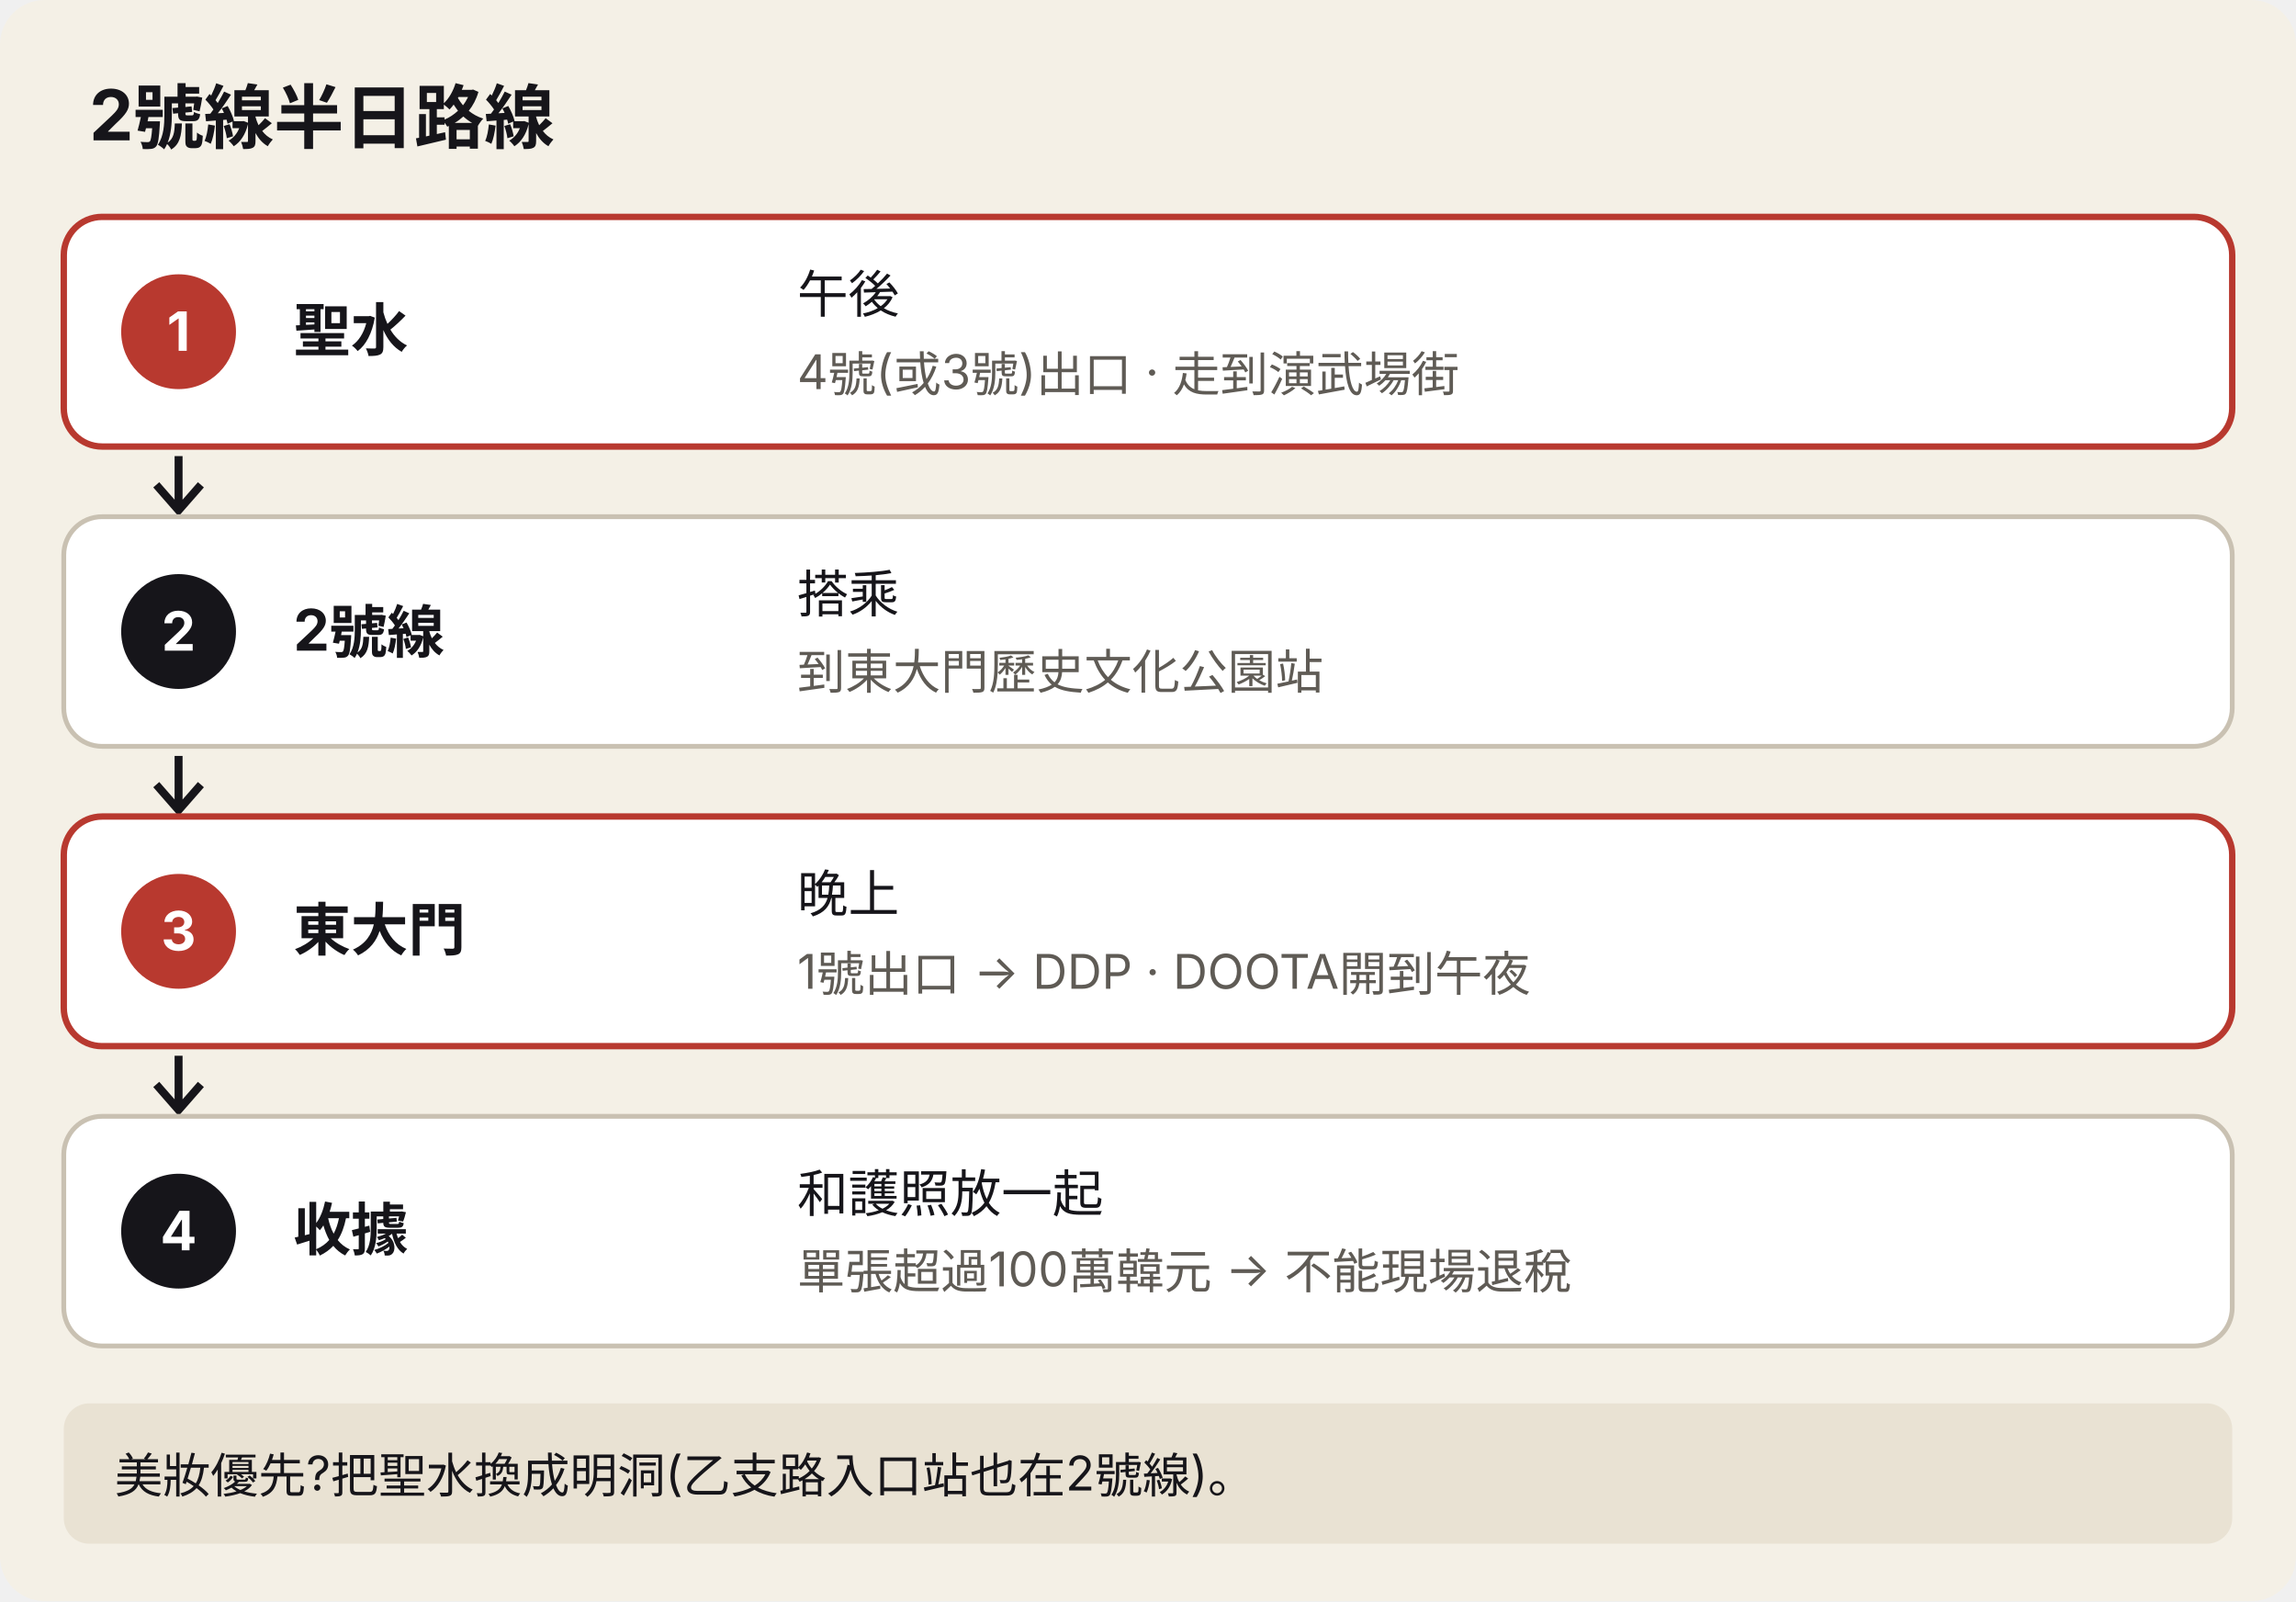
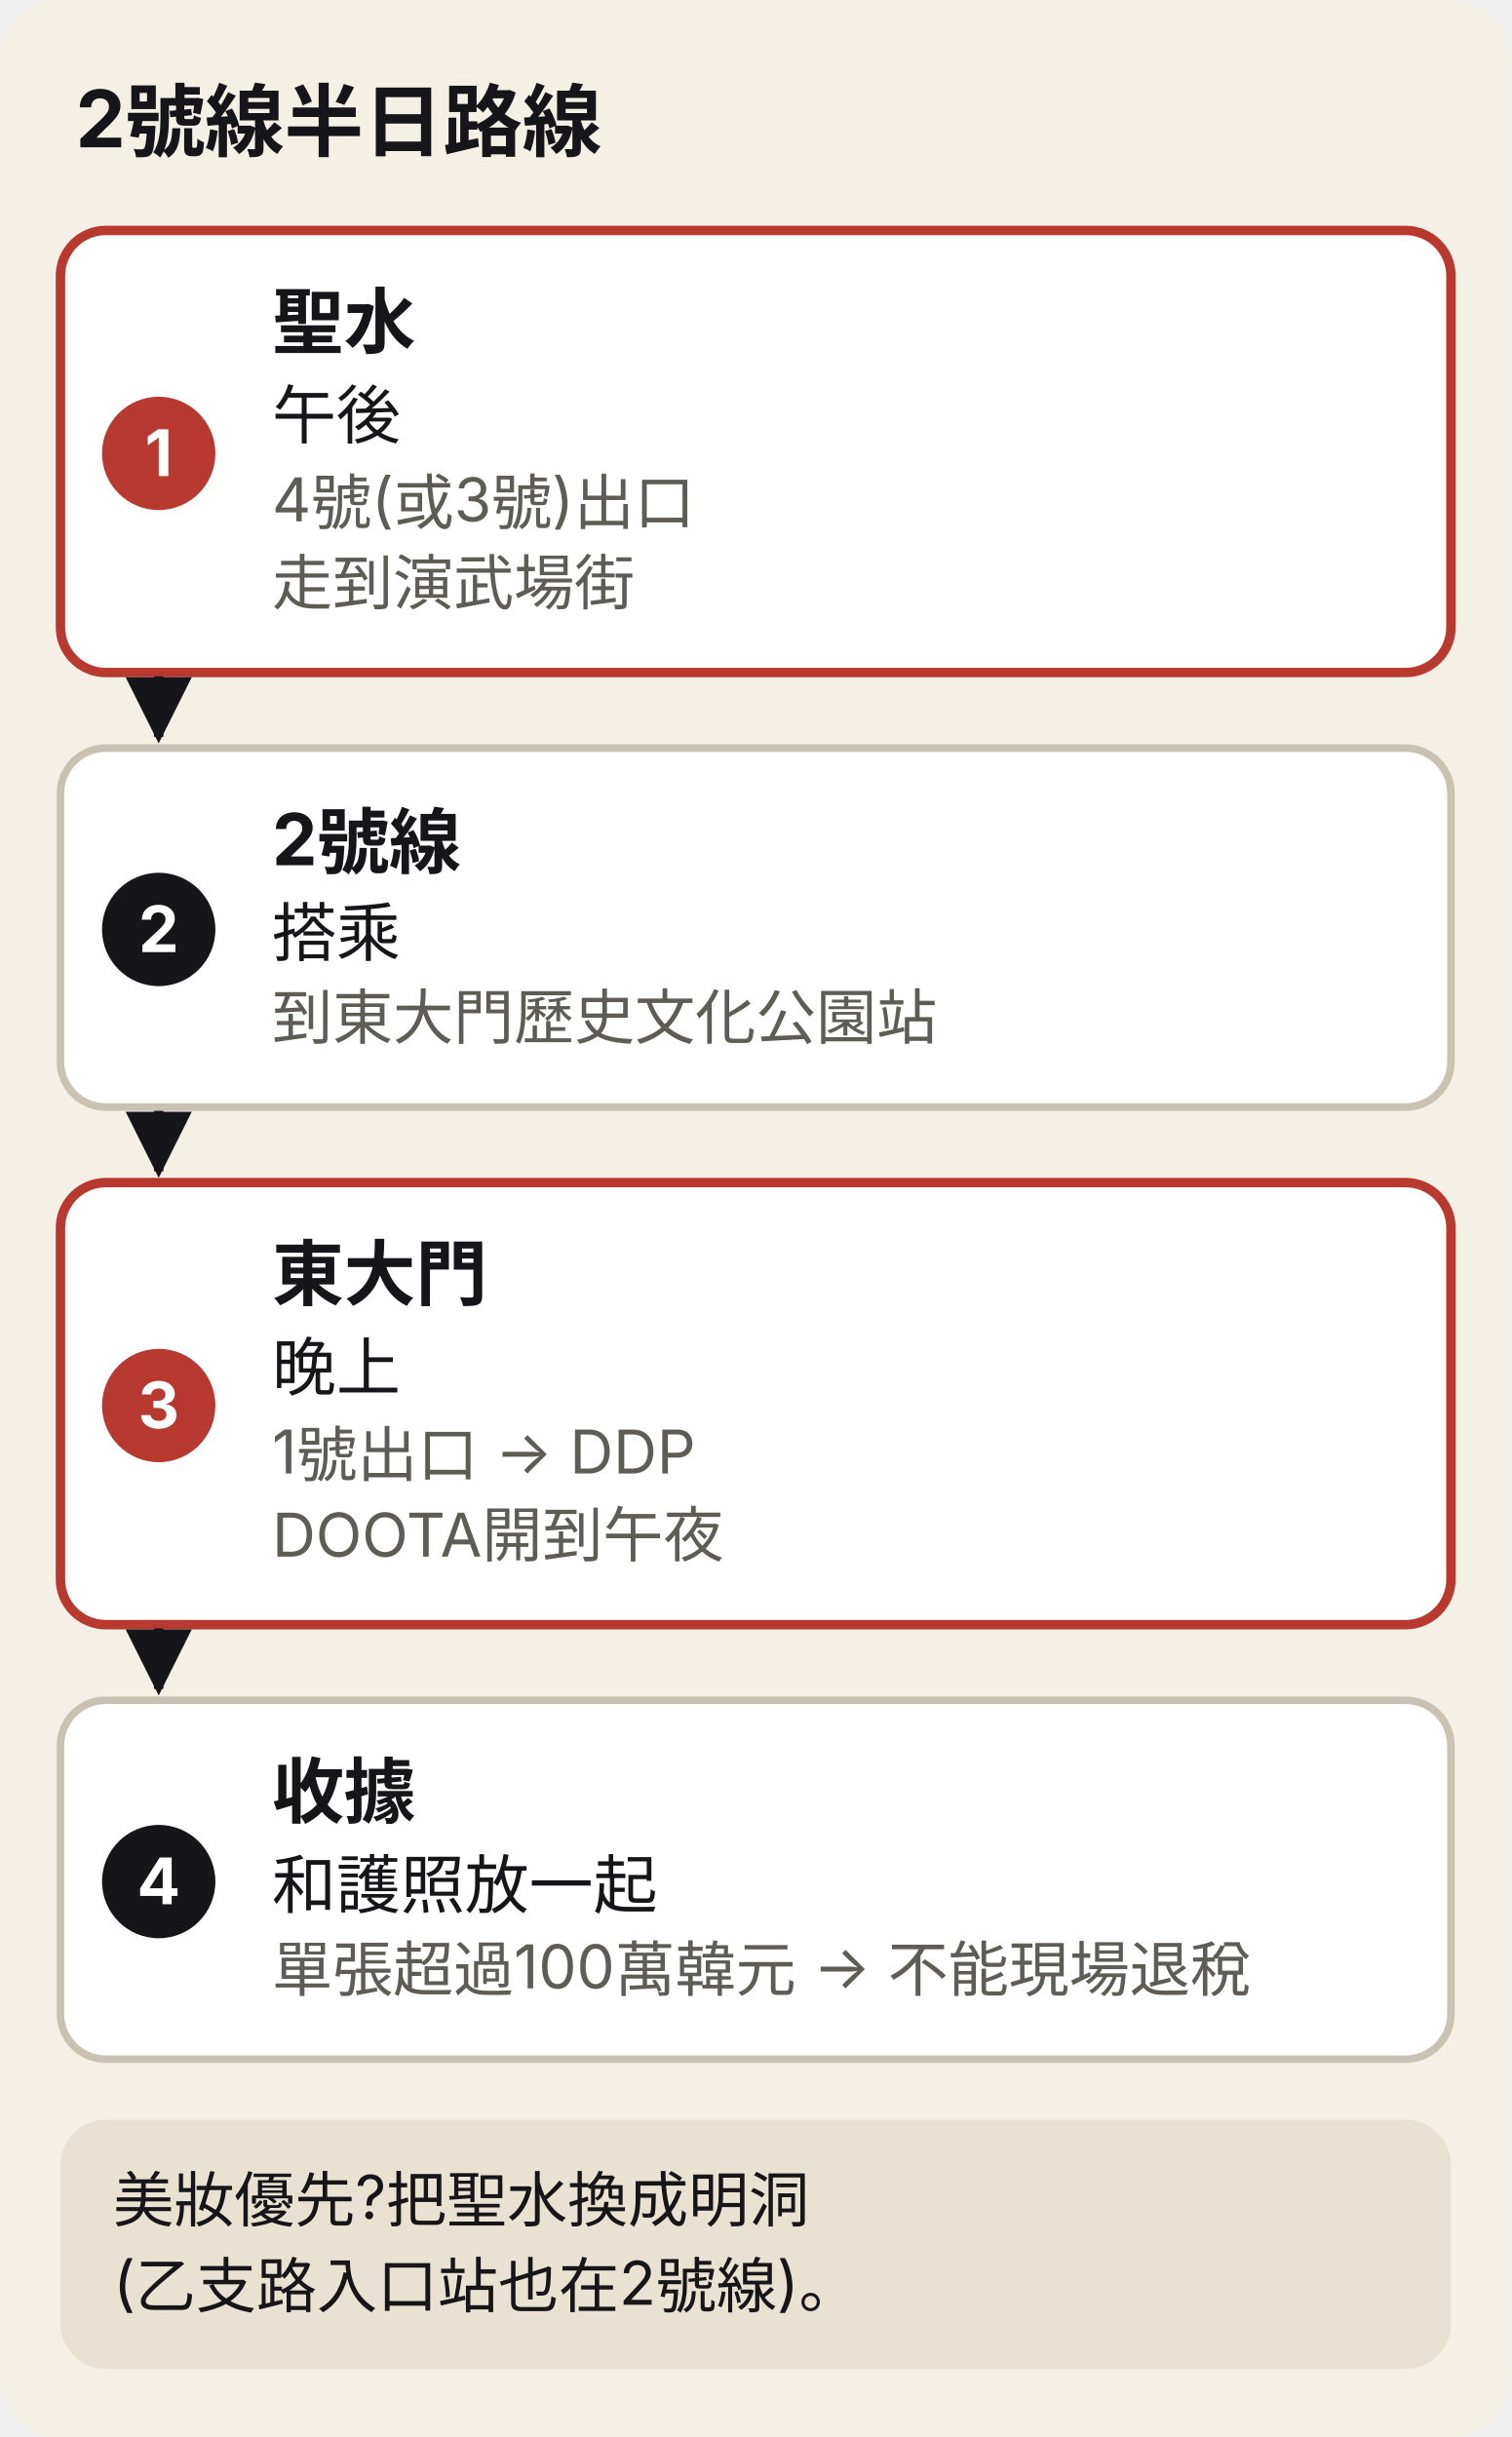
- <svg xmlns="http://www.w3.org/2000/svg" viewBox="0 0 720 502" role="img" aria-label="2號線半日路線" font-family="system-ui, -apple-system, &quot;Noto Sans KR&quot;, &quot;Noto Sans JP&quot;, &quot;Noto Sans TC&quot;, sans-serif">
-   <rect x="0" y="0" width="720" height="502" rx="14" fill="#f4f0e6" />
-   <text x="28" y="44" font-size="22" fill="#16151a" text-anchor="start" font-weight="bold">2號線半日路線</text>
-   <rect x="20" y="68" width="680" height="72" rx="12" fill="#ffffff" stroke="#b8392f" stroke-width="2" />
-   <circle cx="56" cy="104.0" r="18" fill="#b8392f" />
-   <text x="56" y="110.0" font-size="17" fill="#ffffff" text-anchor="middle" font-weight="bold">1</text>
-   <text x="92" y="110.0" font-size="18" fill="#16151a" text-anchor="start" font-weight="bold">聖水</text>
-   <text x="250" y="98" font-size="16" fill="#16151a" text-anchor="start" font-weight="normal">午後</text>
-   <text x="250" y="122" font-size="15" fill="#5f5b55" text-anchor="start" font-weight="normal">4號(或3號)出口 · 走到演武場街</text>
-   <path d="M56 143 L56 159 M49 152 L56 160 L63 152" stroke="#16151a" stroke-width="2.5" fill="none" />
-   <rect x="20" y="162" width="680" height="72" rx="12" fill="#ffffff" stroke="#c9c1b2" stroke-width="1.5" />
-   <circle cx="56" cy="198.0" r="18" fill="#16151a" />
-   <text x="56" y="204.0" font-size="17" fill="#ffffff" text-anchor="middle" font-weight="bold">2</text>
-   <text x="92" y="204.0" font-size="18" fill="#16151a" text-anchor="start" font-weight="bold">2號線</text>
-   <text x="250" y="192" font-size="16" fill="#16151a" text-anchor="start" font-weight="normal">搭乘</text>
-   <text x="250" y="216" font-size="15" fill="#5f5b55" text-anchor="start" font-weight="normal">到東大門歷史文化公園站</text>
-   <path d="M56 237 L56 253 M49 246 L56 254 L63 246" stroke="#16151a" stroke-width="2.5" fill="none" />
-   <rect x="20" y="256" width="680" height="72" rx="12" fill="#ffffff" stroke="#b8392f" stroke-width="2" />
-   <circle cx="56" cy="292.0" r="18" fill="#b8392f" />
-   <text x="56" y="298.0" font-size="17" fill="#ffffff" text-anchor="middle" font-weight="bold">3</text>
-   <text x="92" y="298.0" font-size="18" fill="#16151a" text-anchor="start" font-weight="bold">東大門</text>
-   <text x="250" y="286" font-size="16" fill="#16151a" text-anchor="start" font-weight="normal">晚上</text>
-   <text x="250" y="310" font-size="15" fill="#5f5b55" text-anchor="start" font-weight="normal">1號出口 → DDP · DOOTA開到午夜</text>
-   <path d="M56 331 L56 347 M49 340 L56 348 L63 340" stroke="#16151a" stroke-width="2.5" fill="none" />
-   <rect x="20" y="350" width="680" height="72" rx="12" fill="#ffffff" stroke="#c9c1b2" stroke-width="1.5" />
-   <circle cx="56" cy="386.0" r="18" fill="#16151a" />
-   <text x="56" y="392.0" font-size="17" fill="#ffffff" text-anchor="middle" font-weight="bold">4</text>
-   <text x="92" y="392.0" font-size="18" fill="#16151a" text-anchor="start" font-weight="bold">收據</text>
-   <text x="250" y="380" font-size="16" fill="#16151a" text-anchor="start" font-weight="normal">和護照放一起</text>
-   <text x="250" y="404" font-size="15" fill="#5f5b55" text-anchor="start" font-weight="normal">單張超過100萬韓元 → 不能現場退稅</text>
-   <rect x="20" y="440" width="680" height="44" rx="8" fill="#e9e2d3" />
-   <text x="36" y="468" font-size="15" fill="#16151a" text-anchor="start" font-weight="normal">美妝優先?把聖水換成明洞(乙支路入口站也在2號線)。</text>
+ <svg xmlns="http://www.w3.org/2000/svg" viewBox="0 0 400 645" role="img" aria-label="2號線半日路線" font-family="system-ui, -apple-system, &quot;Noto Sans KR&quot;, &quot;Noto Sans JP&quot;, &quot;Noto Sans TC&quot;, sans-serif">
+   <rect width="400" height="645" rx="16" fill="#f4f0e6" />
+   <defs>
+     <marker id="ah" viewBox="0 0 10 10" refX="9" refY="5" markerWidth="7" markerHeight="7" orient="auto-start-reverse">
+       <path d="M0,0 L10,5 L0,10 z" fill="#16151a" />
+     </marker>
+   </defs>
+   <text x="20" y="39" font-size="21" fill="#16151a" font-weight="bold" text-anchor="start">2號線半日路線</text>
+   <rect x="16" y="61" width="368" height="117" rx="12" fill="#ffffff" stroke="#b8392f" stroke-width="2.5" />
+   <circle cx="42" cy="120" r="15" fill="#b8392f" />
+   <text x="42" y="126" font-size="17" fill="#ffffff" font-weight="bold" text-anchor="middle">1</text>
+   <text x="72" y="92" font-size="19" fill="#16151a" font-weight="bold" text-anchor="start">聖水</text>
+   <text x="72" y="116" font-size="17" fill="#16151a" text-anchor="start">午後</text>
+   <text x="72" y="138" font-size="16" fill="#5f5b55" text-anchor="start">4號(或3號)出口</text>
+   <text x="72" y="160" font-size="16" fill="#5f5b55" text-anchor="start">走到演武場街</text>
+   <line x1="42" y1="179" x2="42" y2="195" stroke="#16151a" stroke-width="2.5" marker-end="url(#ah)" />
+   <rect x="16" y="198" width="368" height="95" rx="12" fill="#ffffff" stroke="#c9c1b2" stroke-width="2" />
+   <circle cx="42" cy="246" r="15" fill="#16151a" />
+   <text x="42" y="252" font-size="17" fill="#ffffff" font-weight="bold" text-anchor="middle">2</text>
+   <text x="72" y="229" font-size="19" fill="#16151a" font-weight="bold" text-anchor="start">2號線</text>
+   <text x="72" y="253" font-size="17" fill="#16151a" text-anchor="start">搭乘</text>
+   <text x="72" y="275" font-size="16" fill="#5f5b55" text-anchor="start">到東大門歷史文化公園站</text>
+   <line x1="42" y1="294" x2="42" y2="310" stroke="#16151a" stroke-width="2.5" marker-end="url(#ah)" />
+   <rect x="16" y="313" width="368" height="117" rx="12" fill="#ffffff" stroke="#b8392f" stroke-width="2.5" />
+   <circle cx="42" cy="372" r="15" fill="#b8392f" />
+   <text x="42" y="378" font-size="17" fill="#ffffff" font-weight="bold" text-anchor="middle">3</text>
+   <text x="72" y="344" font-size="19" fill="#16151a" font-weight="bold" text-anchor="start">東大門</text>
+   <text x="72" y="368" font-size="17" fill="#16151a" text-anchor="start">晚上</text>
+   <text x="72" y="390" font-size="16" fill="#5f5b55" text-anchor="start">1號出口 → DDP</text>
+   <text x="72" y="412" font-size="16" fill="#5f5b55" text-anchor="start">DOOTA開到午夜</text>
+   <line x1="42" y1="431" x2="42" y2="447" stroke="#16151a" stroke-width="2.5" marker-end="url(#ah)" />
+   <rect x="16" y="450" width="368" height="95" rx="12" fill="#ffffff" stroke="#c9c1b2" stroke-width="2" />
+   <circle cx="42" cy="498" r="15" fill="#16151a" />
+   <text x="42" y="504" font-size="17" fill="#ffffff" font-weight="bold" text-anchor="middle">4</text>
+   <text x="72" y="481" font-size="19" fill="#16151a" font-weight="bold" text-anchor="start">收據</text>
+   <text x="72" y="505" font-size="17" fill="#16151a" text-anchor="start">和護照放一起</text>
+   <text x="72" y="527" font-size="16" fill="#5f5b55" text-anchor="start">單張超過100萬韓元 → 不能現場退稅</text>
+   <rect x="16" y="561" width="368" height="66" rx="12" fill="#e9e2d3" />
+   <text x="30" y="588" font-size="16" fill="#16151a" text-anchor="start">美妝優先?把聖水換成明洞</text>
+   <text x="30" y="610" font-size="16" fill="#16151a" text-anchor="start">(乙支路入口站也在2號線)。</text>
</svg>
